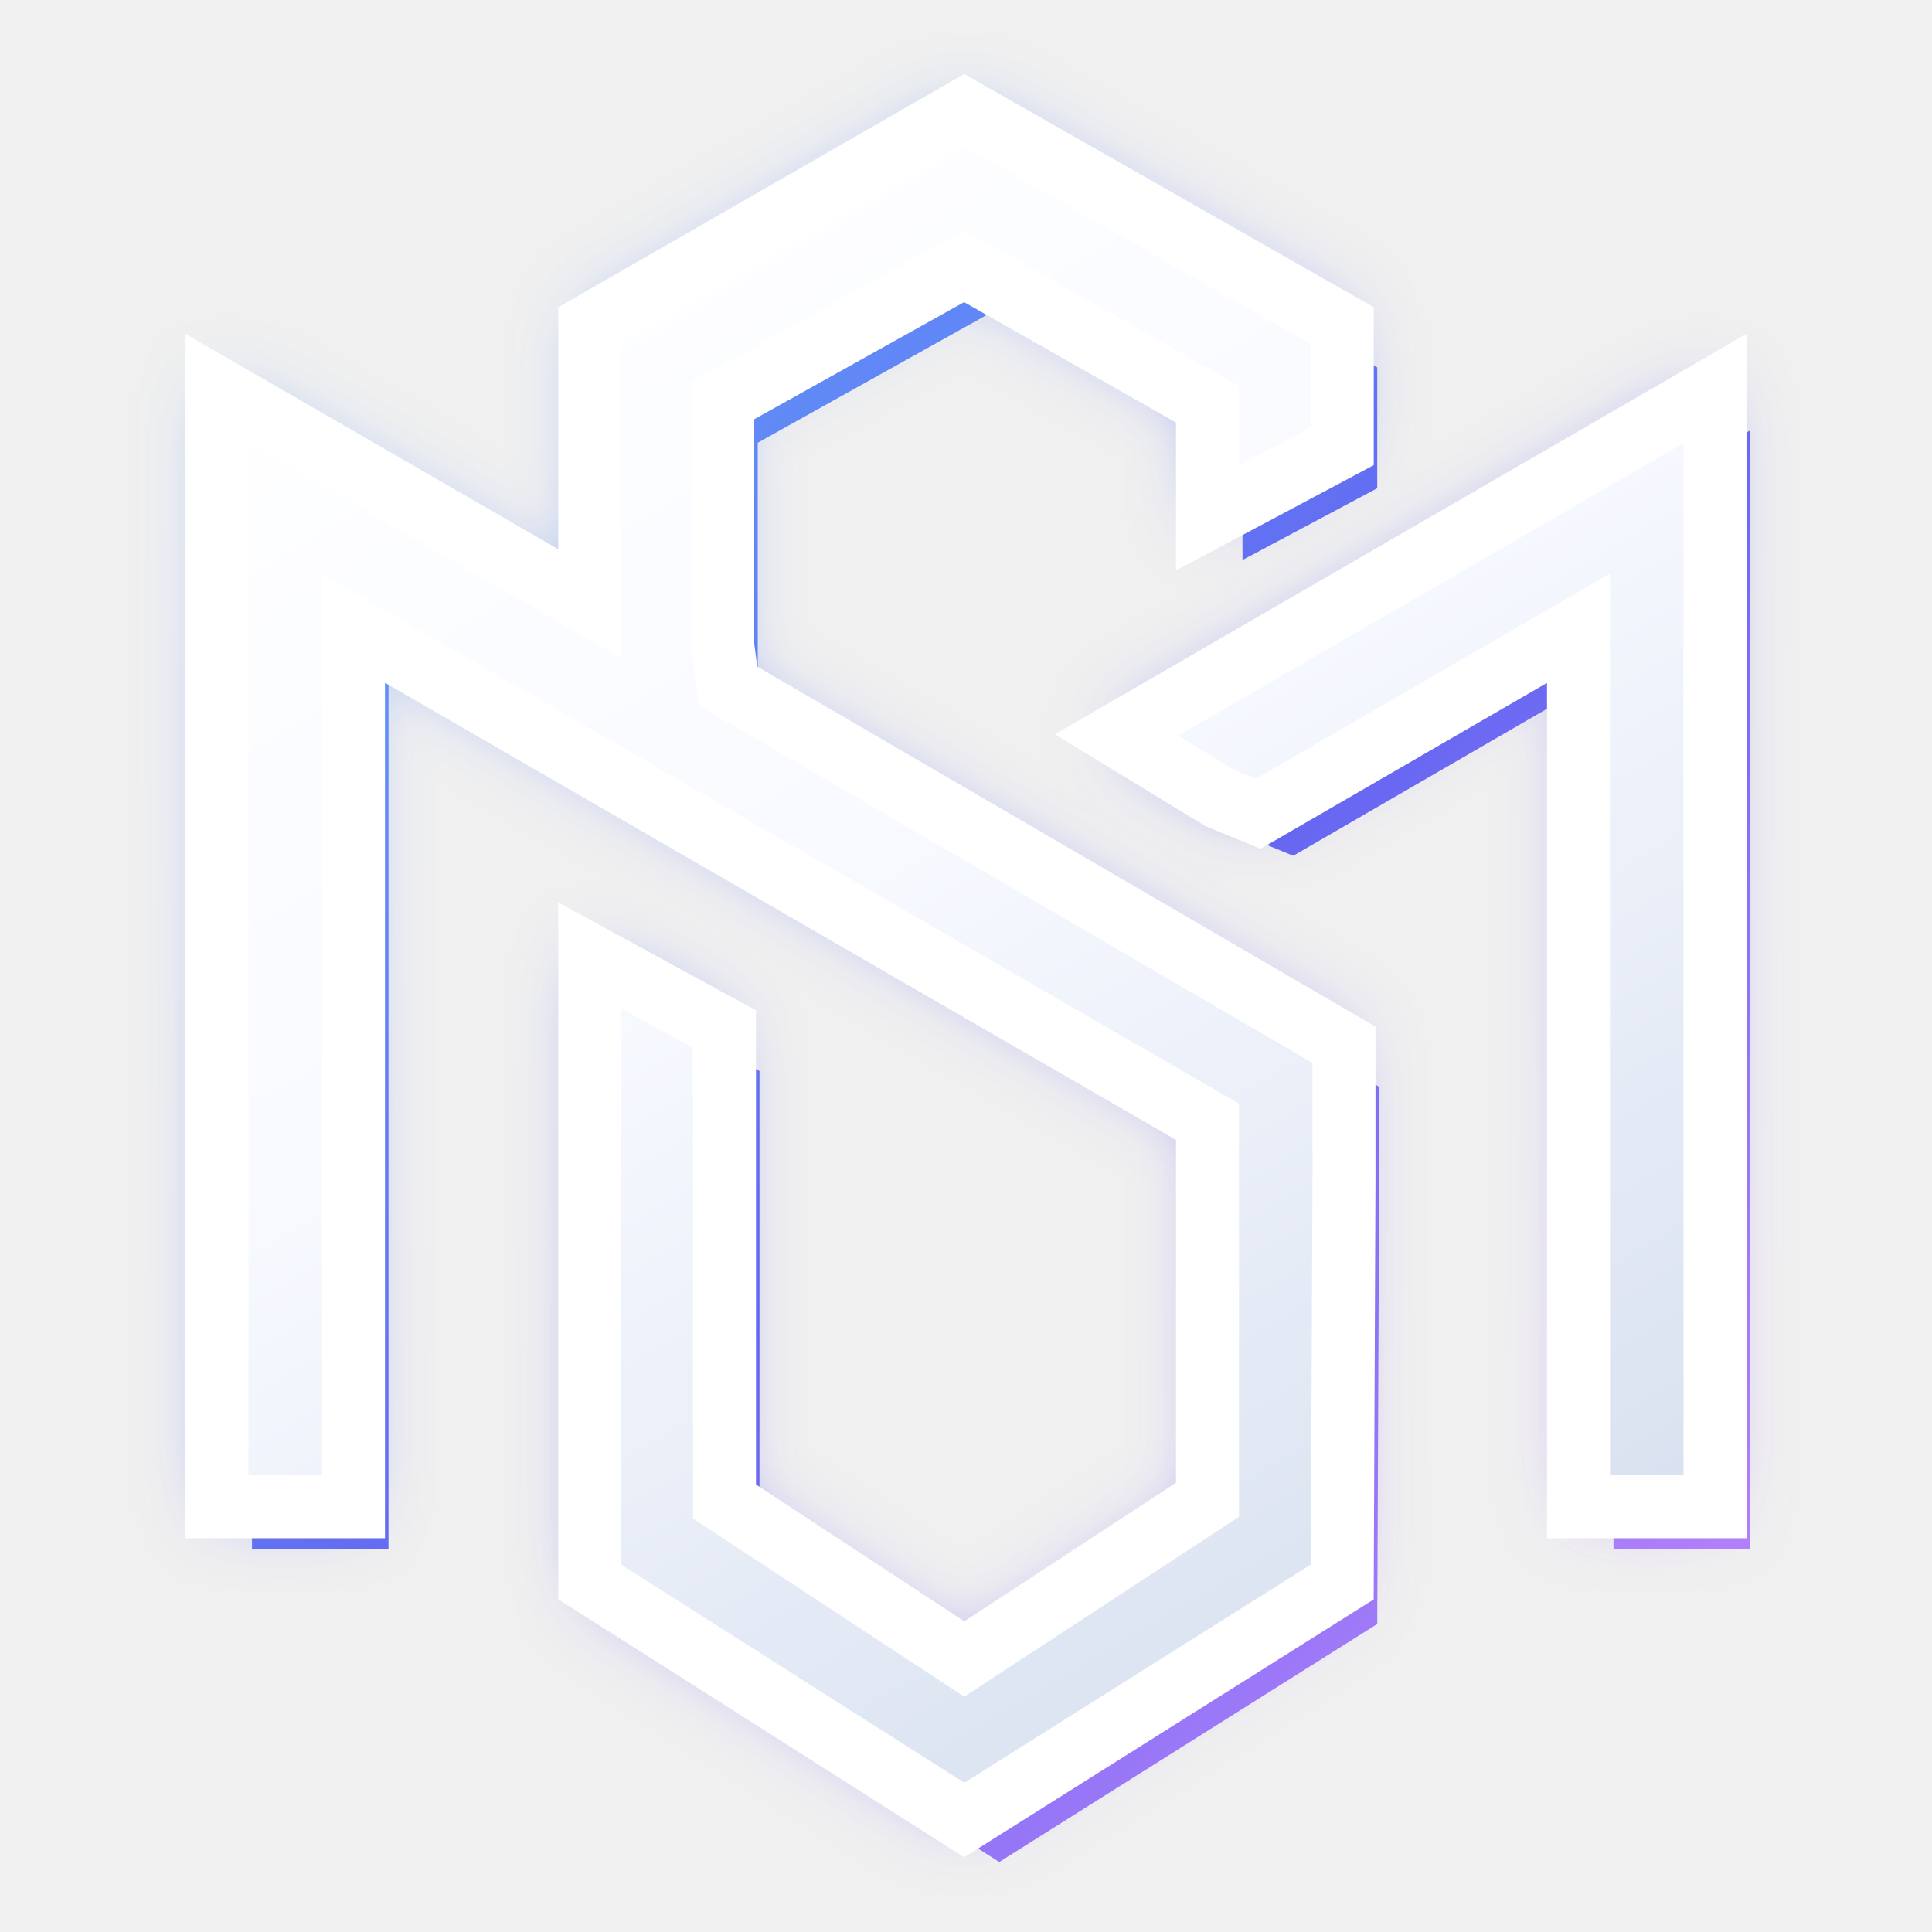
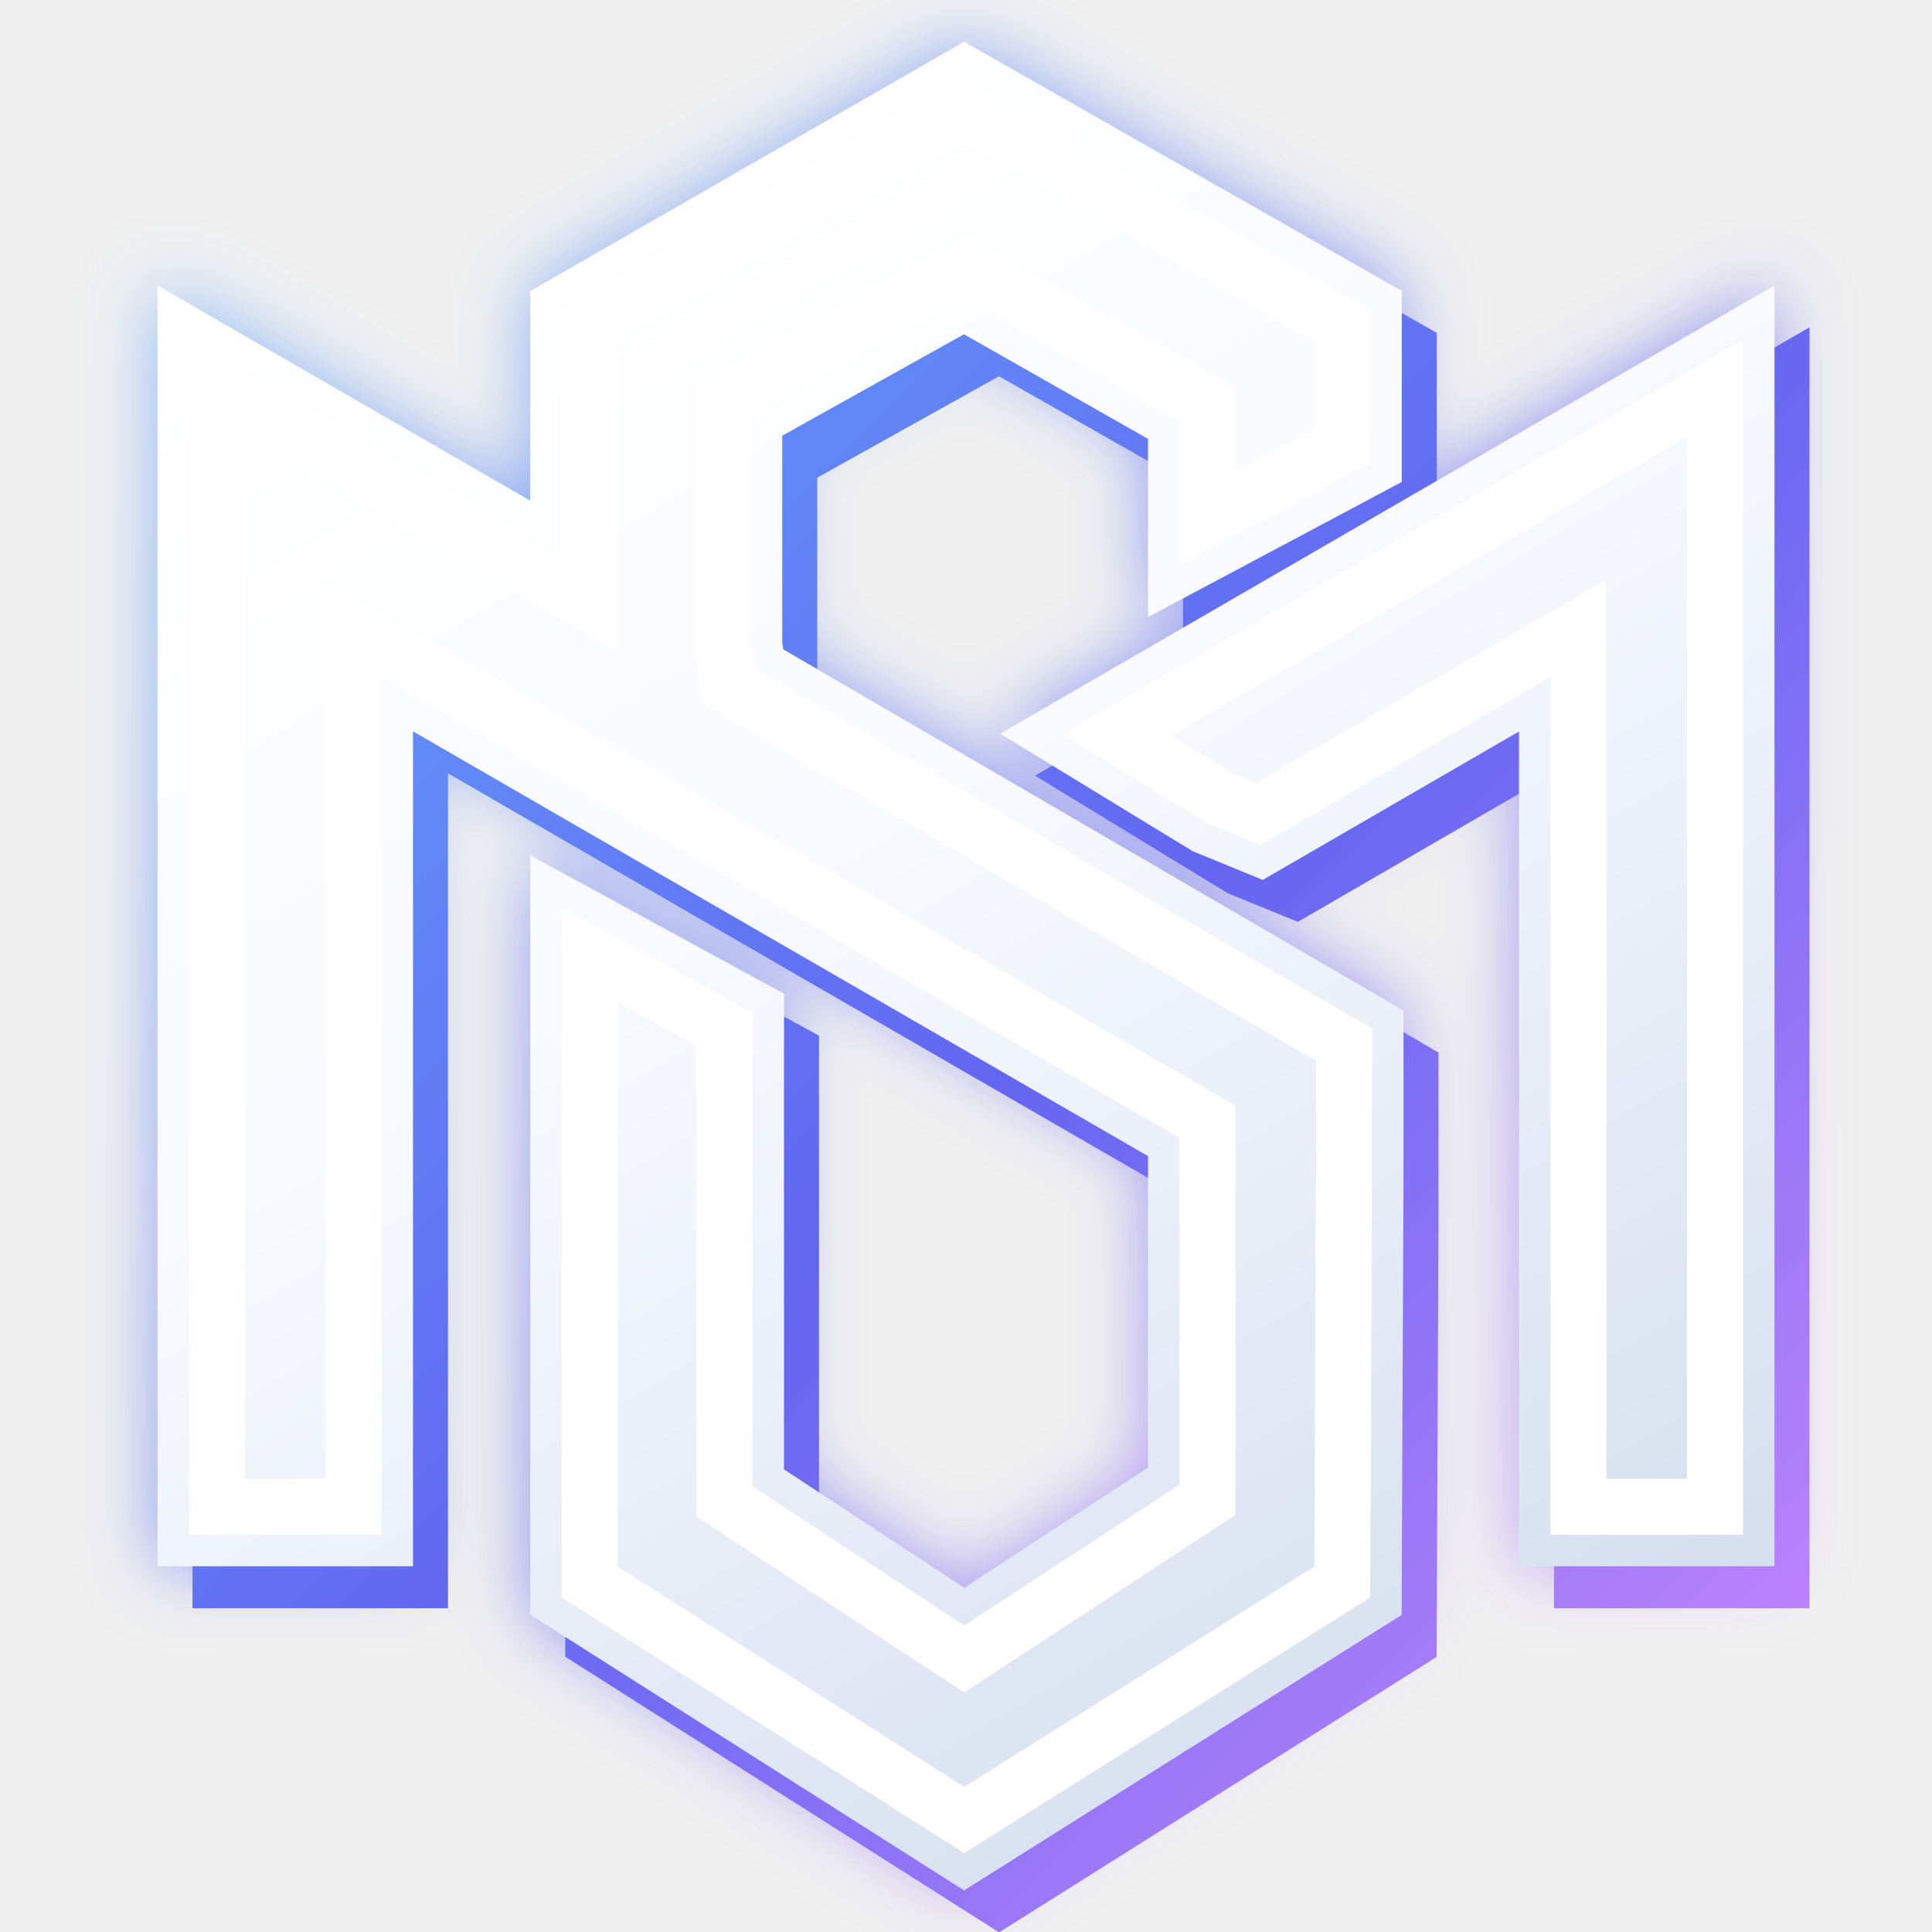
<svg xmlns="http://www.w3.org/2000/svg" width="64" height="64" viewBox="146 0 1104 1104" fill="none">
  <defs>
    <linearGradient id="accent" x1="270" y1="130" x2="1126" y2="980" gradientUnits="userSpaceOnUse">
      <stop stop-color="#60A5FA" />
      <stop offset="0.52" stop-color="#6366F1" />
      <stop offset="1" stop-color="#C084FC" />
    </linearGradient>
    <linearGradient id="face" x1="420" y1="100" x2="970" y2="1030" gradientUnits="userSpaceOnUse">
      <stop stop-color="#FFFFFF" />
      <stop offset="0.4" stop-color="#F8FAFF" />
      <stop offset="1" stop-color="#D5DEEE" />
    </linearGradient>
    <filter id="halo" x="-25%" y="-25%" width="150%" height="150%">
      <feGaussianBlur stdDeviation="20" />
    </filter>
    <g id="mark">
      <path d="M914 673L913 904L697 1040L483 904L483 546L560 588L560 858L697 948L836 857L836 641L348 359L348 861L270 861L270 222L483 345L483 186L697 63L913 186L913 255L836 296L836 231L697 152L559 229L559 369L562 392L914 597V673Z" />
      <path d="M1126 222V861H1048V359L865 465L843 456L784 420L1126 222Z" />
    </g>
  </defs>
-   <use href="#mark" fill="url(#accent)" opacity="0.68" filter="url(#halo)" />
-   <use href="#mark" fill="url(#accent)" transform="translate(20 24)" />
-   <use href="#mark" fill="url(#face)" />
-   <use href="#mark" fill="none" stroke="#FFFFFF" stroke-width="36" stroke-linejoin="miter" stroke-miterlimit="3" />
+   <use href="#mark" fill="url(#accent)" stroke="url(#accent)" stroke-width="68" stroke-linejoin="miter" opacity="0.68" filter="url(#halo)" />
+   <use href="#mark" fill="url(#accent)" stroke="url(#accent)" stroke-width="68" stroke-linejoin="miter" transform="translate(20 24)" />
+   <use href="#mark" fill="url(#face)" stroke="url(#face)" stroke-width="68" stroke-linejoin="miter" />
+   <use href="#mark" fill="none" stroke="#FFFFFF" stroke-width="32" stroke-linejoin="miter" stroke-miterlimit="3" />
</svg>
